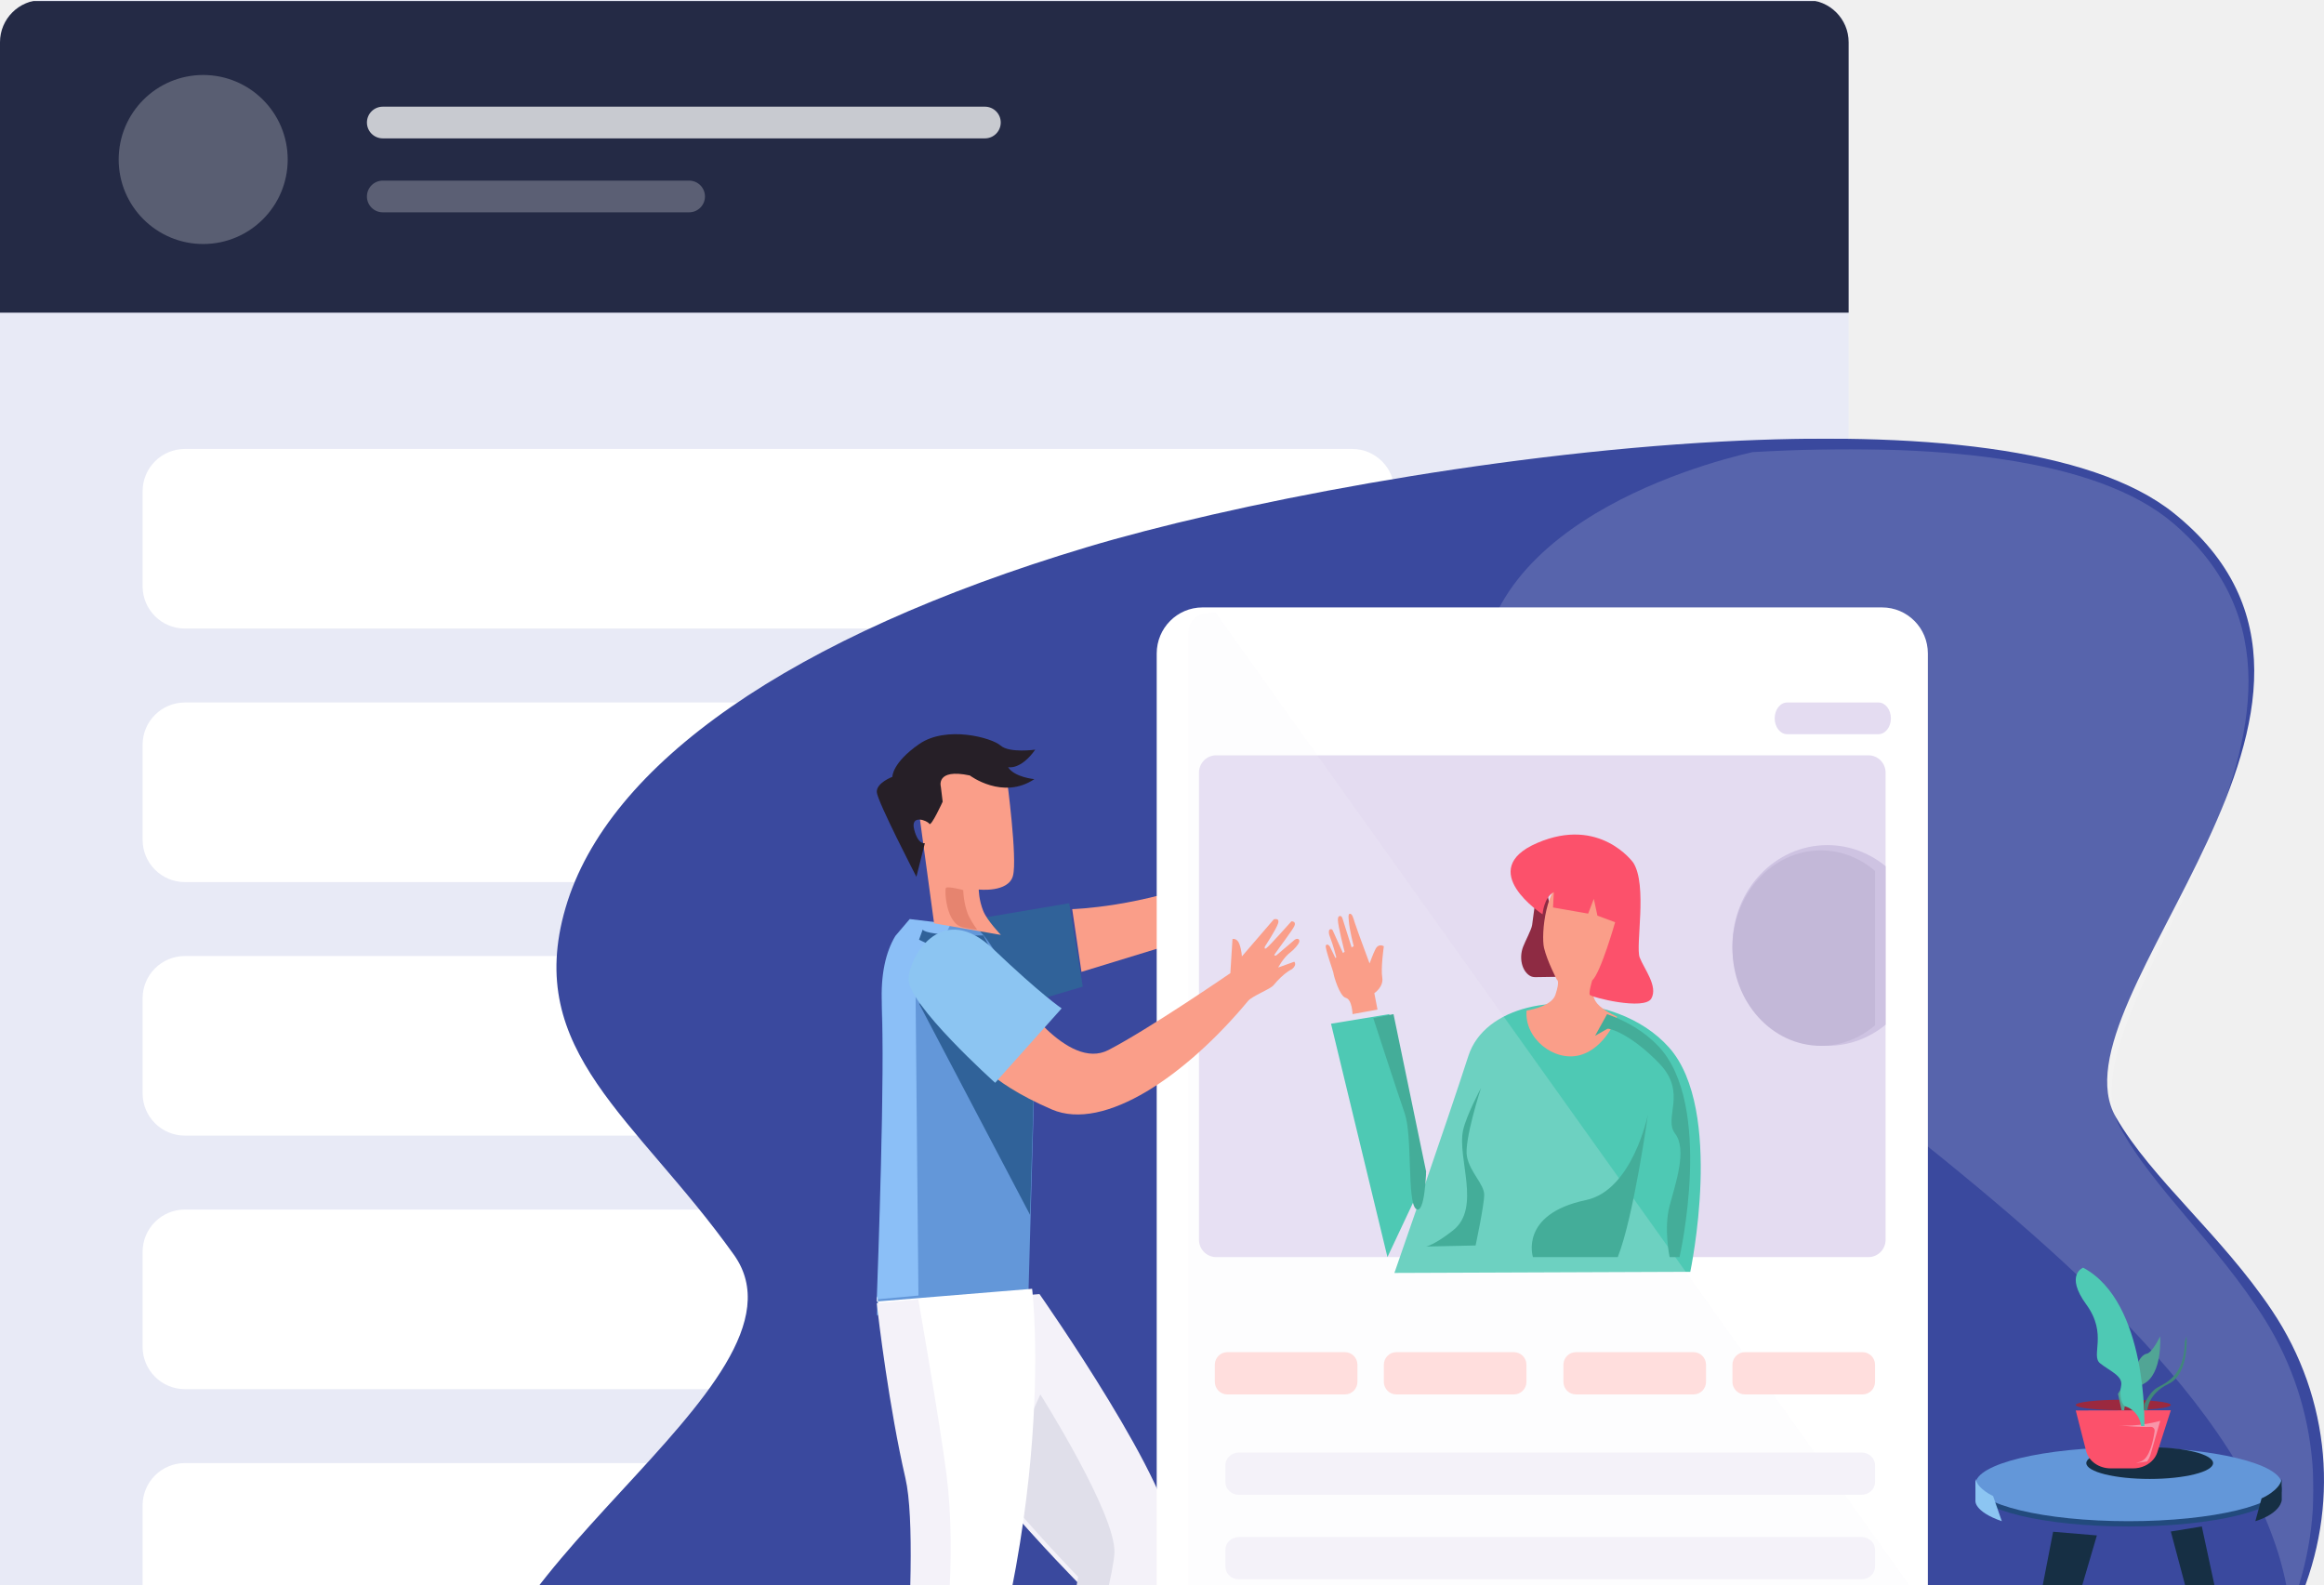
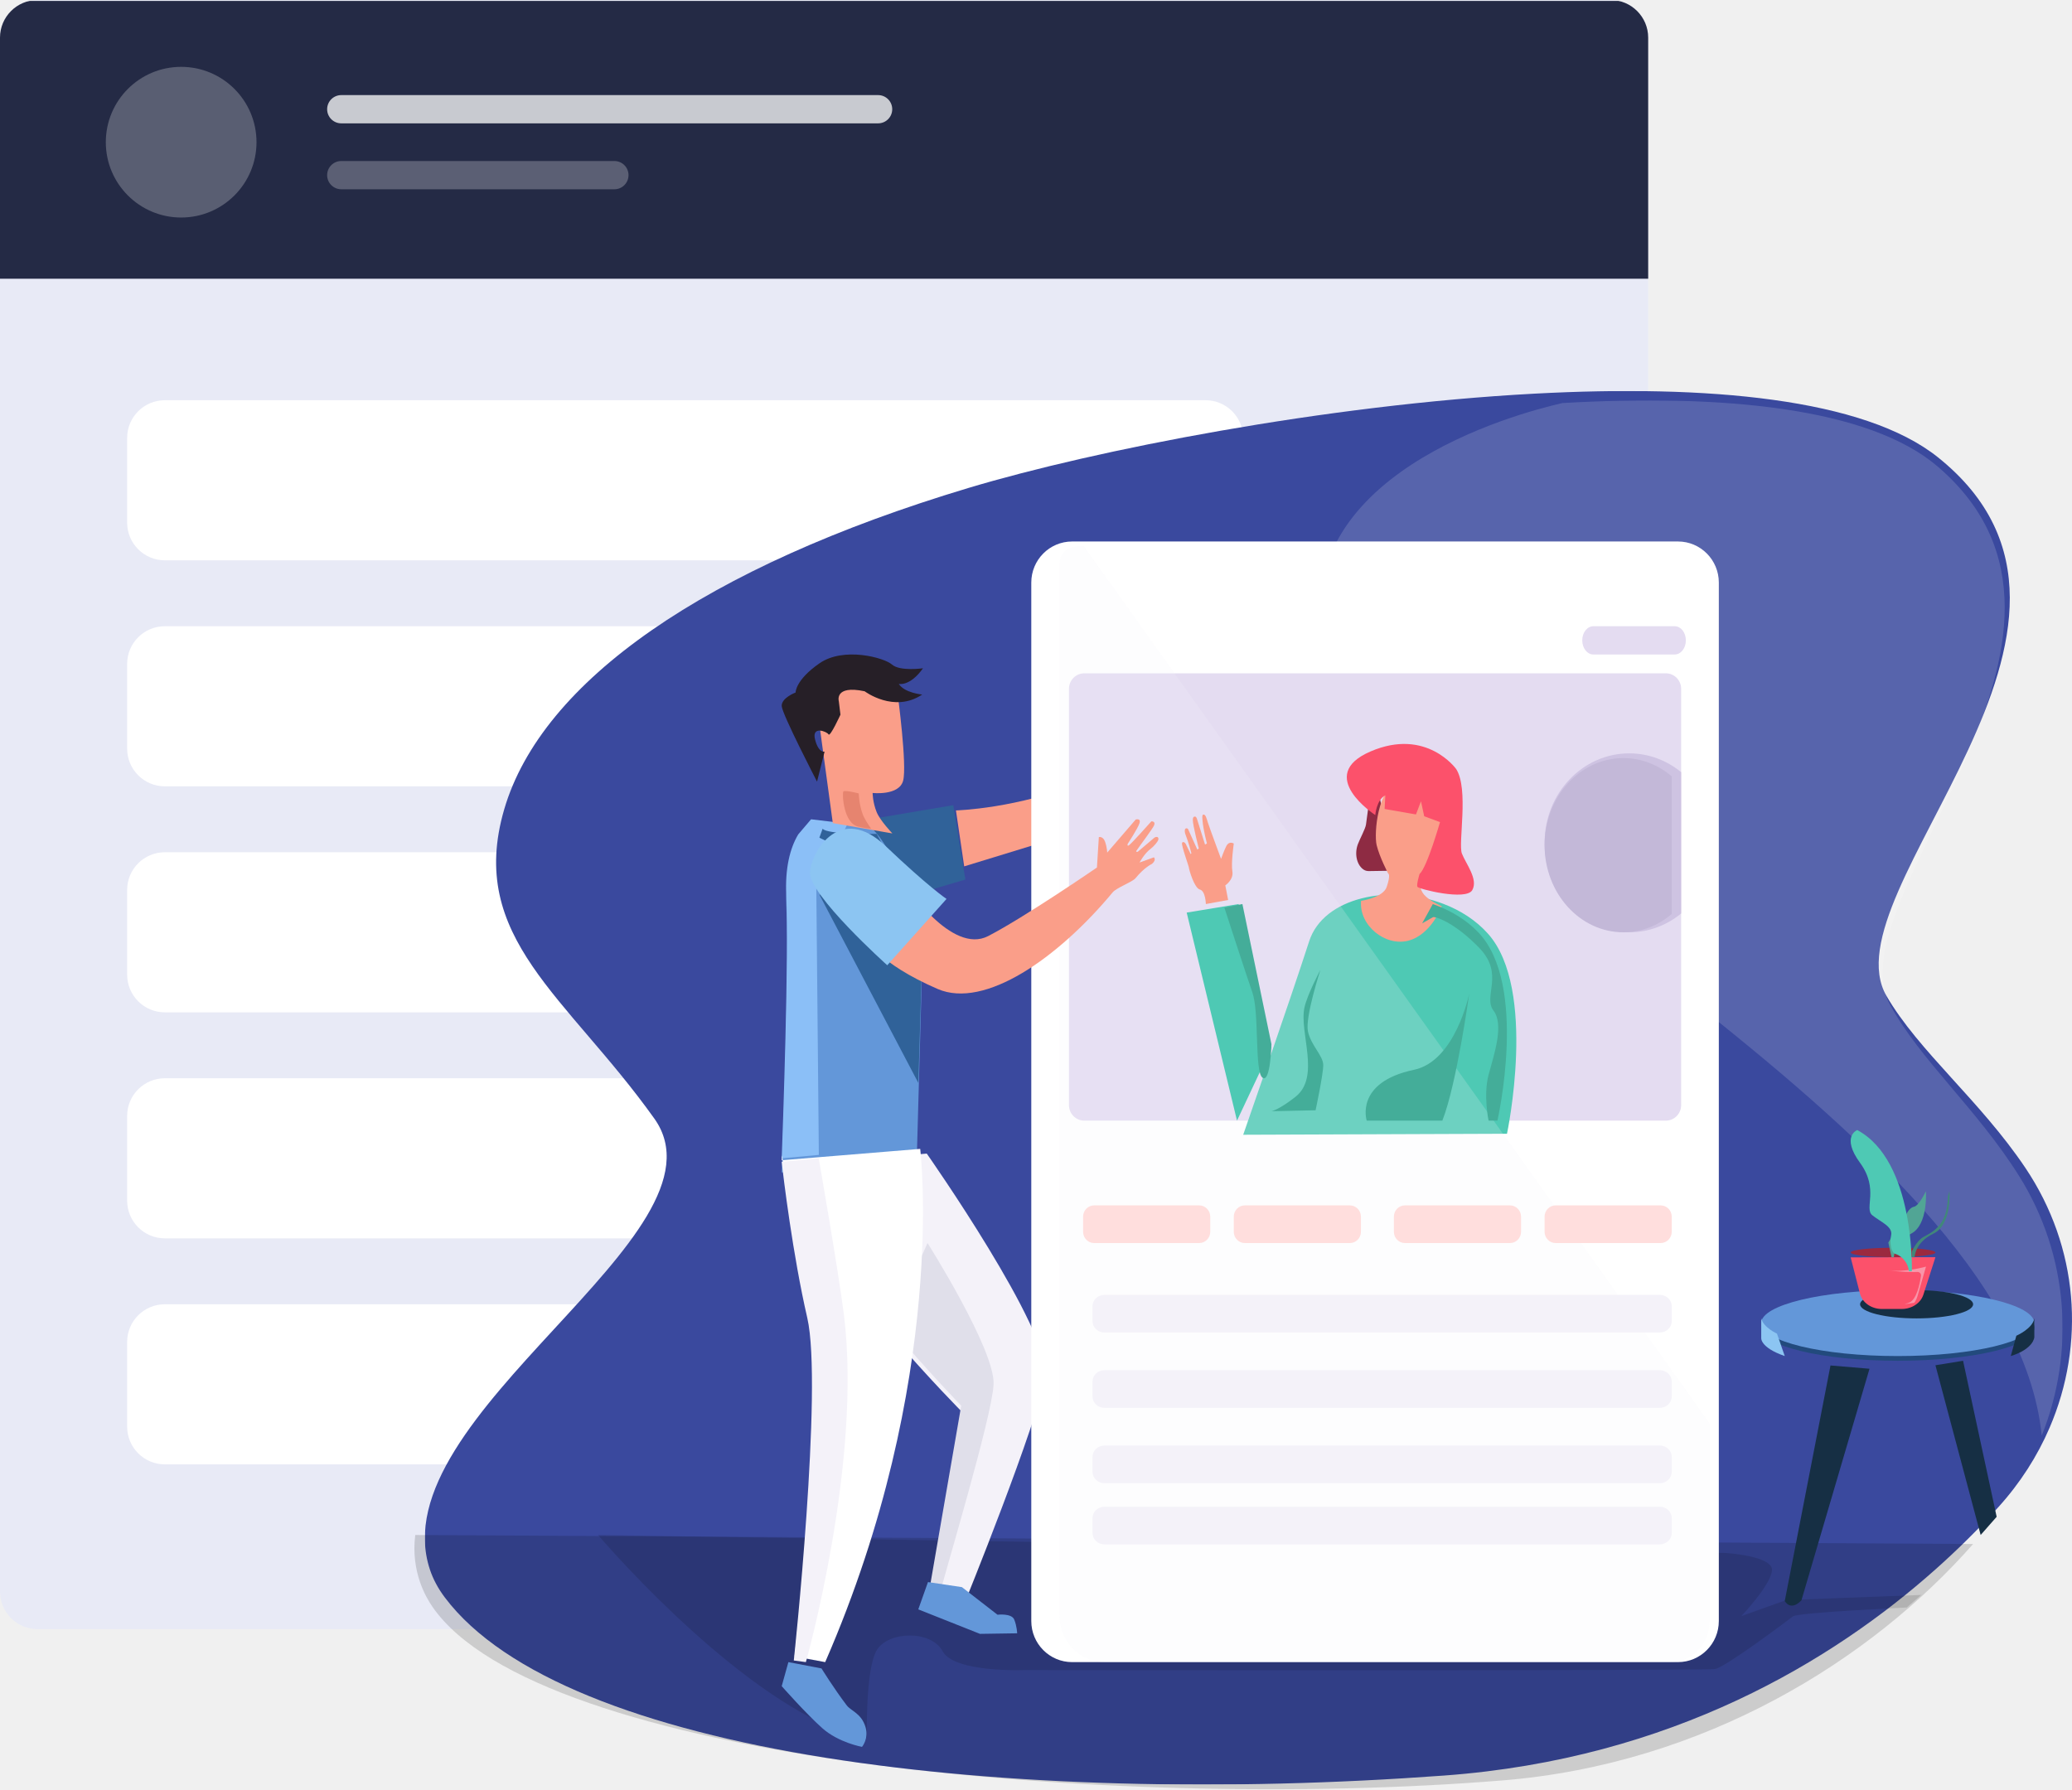
- <svg xmlns="http://www.w3.org/2000/svg" xmlns:xlink="http://www.w3.org/1999/xlink" width="440" height="300">
+ <svg xmlns="http://www.w3.org/2000/svg" xmlns:xlink="http://www.w3.org/1999/xlink" width="440" height="380">
  <defs>
    <rect id="a" width="350" height="346" rx="8" />
    <path id="c" d="M0 .048h349.781V296H0z" />
    <path id="e" d="M0 .048h157.825v219.844H0z" />
  </defs>
  <g fill="none" fill-rule="evenodd">
    <mask id="b" fill="#fff">
      <use xlink:href="#a" />
    </mask>
    <use fill="#E8EAF6" fill-rule="nonzero" xlink:href="#a" />
    <g mask="url(#b)">
      <path fill="#242A45" d="M-3.53.197h547v59h-547z" />
      <g transform="translate(22.47 14.197)" fill="#FFF">
        <circle cx="16" cy="16" r="16" opacity=".245" />
        <g transform="translate(47 6)">
          <rect width="120" height="6" opacity=".75" rx="3" />
          <rect width="64" height="6" y="14" opacity=".25" rx="3" />
        </g>
      </g>
    </g>
    <rect width="237" height="34" x="27" y="85" fill="#FFF" rx="8" />
    <rect width="237" height="34" x="27" y="133" fill="#FFF" rx="8" />
    <rect width="237" height="34" x="27" y="181" fill="#FFF" rx="8" />
    <rect width="237" height="34" x="27" y="229" fill="#FFF" rx="8" />
    <rect width="237" height="34" x="27" y="277" fill="#FFF" rx="8" />
    <g transform="matrix(-1 0 0 1 440 83)">
      <mask id="d" fill="#fff">
        <use xlink:href="#c" />
      </mask>
      <path fill="#3A499E" d="M348.707 250.34c-.67 2.018-1.715 3.998-3.174 5.935-25.202 33.474-119.376 44.632-212.224 37.814-48.476-3.562-82.67-24.526-104.281-43.75a175.95 175.95 0 0 1-13.36-13.222c-4.669-5.145-8.313-10.86-10.91-16.895-7.647-17.778-6.174-38.316 5.123-55.161 9.577-14.276 22.722-24.824 29.513-36.543C52.326 106.2-16.043 49.782 28.448 14.138 44.152 1.554 77.608-1.35 114.11.602c44.428 2.378 93.365 11.955 120.284 20.045 55.712 16.737 90.58 40.98 98.539 68.256 7.958 27.276-13.311 39.618-31.88 65.654-17.495 24.526 58.553 62.997 47.654 95.783" mask="url(#d)" />
      <path fill="#306299" d="M254.549 90.872L237.564 88 235 103.799 256 110z" />
      <path fill="#FA9E89" d="M237 89.118S223.824 88.77 210 83l6.496 12.254L235.249 101 237 89.118z" />
      <g transform="translate(2 2)">
        <mask id="f" fill="#fff">
          <use xlink:href="#e" />
        </mask>
        <path fill="#FFF" d="M157.066 52.186C148.954 92.345 11.06 153.876 4.43 219.892c-7.118-17.752-5.747-38.258 4.77-55.078 8.914-14.255 21.15-24.787 27.471-36.489C48.71 106.043-14.934 49.707 26.481 14.117 41.1 1.552 72.242-1.348 106.221.602c10.344 2.364 58.164 15.331 50.845 51.584" mask="url(#f)" opacity=".152" />
      </g>
      <path fill="#000" d="M351.82 243c.985 7.866-2.34 13.336-3.64 15.227-22.429 32.672-144.494 43.563-227.13 36.908-43.146-3.476-78.505-25.715-100.05-50.22L351.82 243z" opacity=".149" />
      <path fill="#000" d="M73.627 246.812s-10.077.61-9.922 3.66c.155 3.05 6.511 9.758 6.511 9.758l-9.509-3.405L32 255.732l3.1 2.669s23.127 1.067 24.16 1.88c1.034.813 14.264 10.776 16.537 11.182 2.274.407 146.688.225 146.688.225s14.858.589 17.339-3.986c2.48-4.574 11.472-4.27 13.953-.305 2.48 3.965 2.136 18.603 2.136 18.603s6.793-1.773 7.166-1.931C286.644 274.106 313 243 313 243l-239.373 3.812z" opacity=".128" />
      <path fill="#162F44" d="M43 207.695l14.45 49.163s2.056 2.444 3.55.18L51.286 207l-8.286.695zM23.134 206L16 239.138 19.397 243 29 206.954z" />
      <path fill="#F4F2F9" d="M235.493 217.082l6.025 34.2.999 5.669-2.192.322-.156.024-4.788.703s-15.971-39.344-17.33-48.787C216.69 199.77 243.196 162 243.196 162l28.768 2.448c.761 8.219-10.744 23.711-21.027 35.77-8.101 9.499-15.444 16.864-15.444 16.864" />
      <path fill="#E0DFEA" d="M235.88 215.535l6.877 39.767-2.146.321-.073.377-.08-.352c-.875-3.83-11.14-37.737-11.452-44.648-.333-7.326 14.027-30 14.027-30L251 198.714c-7.93 9.474-15.12 16.82-15.12 16.82" />
      <path fill="#6397D9" d="M274 166l-28.667-2.387L244 115.886S251 91 258.667 91c4.553 0 8.986 1.804 11.7 6.195 1.853 3.003 2.903 7.22 2.633 12.896-.61 12.777.73 48.907.967 55.022.02.577.033.887.033.887" />
      <path fill="#8BBFF7" d="M266.115 162.276l.538-56.818L260 91.938l7.763-.938 2.729 3.21c1.79 3.003 2.803 7.22 2.542 12.894-.589 12.774.737 49.782.966 55.896l-7.885-.724z" />
      <path fill="#306299" d="M266 107l-21.017 40-.546-17.991-.437-14.598L261.524 107z" />
      <path fill="#FFF" d="M212.329 270H83.67c-4.789 0-8.671-3.908-8.671-8.73V40.73c0-4.822 3.882-8.73 8.671-8.73H212.33c4.789 0 8.671 3.908 8.671 8.73v220.54c0 4.822-3.882 8.73-8.671 8.73" />
      <path fill="#E4DCF1" d="M213 63.29v88.42c0 1.818-1.456 3.29-3.253 3.29H86.253c-1.797 0-3.253-1.472-3.253-3.29V63.29c0-1.818 1.456-3.29 3.253-3.29h123.494c1.797 0 3.253 1.472 3.253 3.29" />
      <path fill="#8E2B43" d="M148.853 84l-1.552 1.183L144 99.554l.071 2.367 5.227.079c.355.005.713-.065 1.03-.25 1.495-.878 2.133-3.325 1.308-5.493-.444-1.166-1.581-3.23-1.713-4.142-.314-2.184-1.07-8.115-1.07-8.115" />
      <path fill="#4EC9B4" d="M176 158l-54.224-.208-1.795-.006s-6.487-30.649 4.016-42.461c2.558-2.874 5.883-4.993 9.506-6.37 11.273-4.297 25.453-1.455 28.493 7.966C166.012 129.372 176 158 176 158" />
      <path fill="#FA9E89" d="M133.84 109.489s2.215 6.026 7.103 7.294c4.888 1.269 10.489-3.224 10.03-8.457 0 0-4.684-.687-5.447-2.96-.928-2.76-.306-2.854-.306-2.854s1.833-3.49 2.444-6.026c.611-2.537-.305-12.37-4.582-13.32-2.705-.602-7.027.317-10.082 4.757 0 0 1.528 8.563 3.666 12.686 2.139 4.123 3.208 6.026-2.826 8.88" />
      <path fill="#F4F2F9" d="M209.833 33.013L77 219.239v42.244c0 4.704 3.7 8.517 8.263 8.517h120.164c5.287 0 9.573-4.418 9.573-9.869V36.827c0-2.929-2.33-3.956-5.167-3.814" opacity=".184" />
      <path fill="#4EC9B4" d="M170 139.442L176.982 109 188 110.816 177.316 155z" />
      <path fill="#FA9E89" d="M179.2 108.137l.6-3.106s-1.8-1.184-1.5-2.959c.3-1.775-.3-5.917-.3-5.917s.957-.647 1.575.518c.44.829 1.125 2.737 1.125 2.737s2.296-6.166 2.826-7.79c.225-.691.452-1.767.975-1.603.275.086.175.715.128 1.33-.14 1.844-.928 4.784-.928 4.784l.4.234 1.663-5.276c.073-.256.193-.644.462-.665.238-.02.475.11.475.702 0 1.184-1.275 6.077-1.275 6.077l.319.219 1.935-4.278c.133-.323.613-.295.695.044.065.268.046.65-.173 1.192-.6 1.48-1.2 3.846-1.2 3.846l.15.173 1.05-2.17c.188-.347.649-.57.783-.2.188.518-1.458 4.97-1.458 5.267 0 .296-1.126 4.326-2.326 4.622-1.2.296-1.275 3.082-1.275 3.082l-4.726-.863z" />
      <path fill="#FFDEDD" d="M109.649 181H87.35c-1.298 0-2.351-1.072-2.351-2.394v-3.212c0-1.322 1.053-2.394 2.351-2.394h22.298c1.298 0 2.351 1.072 2.351 2.394v3.212c0 1.322-1.053 2.394-2.351 2.394m32 0H119.35c-1.298 0-2.351-1.072-2.351-2.394v-3.212c0-1.322 1.053-2.394 2.351-2.394h22.298c1.298 0 2.351 1.072 2.351 2.394v3.212c0 1.322-1.053 2.394-2.351 2.394m34 0H153.35c-1.298 0-2.351-1.072-2.351-2.394v-3.212c0-1.322 1.053-2.394 2.351-2.394h22.297c1.299 0 2.352 1.072 2.352 2.394v3.212c0 1.322-1.053 2.394-2.352 2.394m32 0h-22.297c-1.298 0-2.351-1.072-2.351-2.394v-3.212c0-1.322 1.053-2.394 2.351-2.394h22.298c1.298 0 2.351 1.072 2.351 2.394v3.212c0 1.322-1.053 2.394-2.351 2.394" />
      <path fill="#F4F2F9" d="M205.453 200H87.547C86.14 200 85 198.92 85 197.59v-3.18c0-1.33 1.14-2.41 2.547-2.41h117.906c1.407 0 2.547 1.08 2.547 2.41v3.18c0 1.33-1.14 2.41-2.547 2.41M87.547 216C86.14 216 85 214.92 85 213.59v-3.18c0-1.33 1.14-2.41 2.547-2.41h117.906c1.407 0 2.547 1.08 2.547 2.41v3.18c0 1.33-1.14 2.41-2.547 2.41H87.547zm117.906 16H87.547C86.14 232 85 230.92 85 229.59v-3.18c0-1.33 1.14-2.41 2.547-2.41h117.906c1.407 0 2.547 1.08 2.547 2.41v3.18c0 1.33-1.14 2.41-2.547 2.41m0 13H87.547C86.14 245 85 243.92 85 242.59v-3.18c0-1.33 1.14-2.41 2.547-2.41h117.906c1.407 0 2.547 1.08 2.547 2.41v3.18c0 1.33-1.14 2.41-2.547 2.41" />
      <path fill="#FC516B" d="M130.778 80.321s6.3-8.848 18.19-3.725c11.888 5.122-1.017 13.504-1.017 13.504s-.254-3.26-2.134-4.191l.153 2.897-6.656 1.165-1.067-2.794-.686 3.182-3.353 1.241s2.743 9.624 4.344 11.021c0 0 .686 2.25.457 2.716-.228.466-10.364 3.027-11.66.699-1.296-2.328 1.372-5.588 2.21-7.761.838-2.173-1.524-13.711 1.22-17.954" />
      <path fill="#E4DCF1" d="M101.648 56H84.352C83.053 56 82 54.657 82 53s1.053-3 2.352-3h17.296c1.299 0 2.352 1.343 2.352 3s-1.053 3-2.352 3" />
      <path fill="#44AD99" d="M128 128s2.664 19.286 5.71 27h16.06s2.648-8.138-10.047-10.8C130.893 142.349 128 128 128 128m31.611-5s3.26 10 2.648 13c-.61 3-3.259 5.2-3.259 7.2s1.63 9.6 1.63 9.6l9.37.2s-1.556-.266-5.093-3.05c-5.398-4.25-.764-13.625-1.91-18.95-.6-2.794-3.386-8-3.386-8M170 138.772s.213 8.383 1.915 7.093c1.702-1.29.638-13.757 2.127-18.056 1.49-4.3 5.958-18.057 5.958-18.057l-3.83-.752-6.17 29.772z" />
      <path fill="#FA9E89" d="M195.377 100.475s1.576.692 3.5 3.046c.636.78 4.03 2.021 4.833 2.988 11.645 14.02 27.196 24.841 37.163 20.533C253.603 121.54 256 116.424 256 116.424l-8.414-11.362s-9.663 14.759-17.434 10.739c-7.772-4.02-23.092-14.557-23.092-14.557l-.406-6.464s-.895-.24-1.324.995c-.43 1.236-.45 2.304-.45 2.304l-6.049-7.024s-1.162-.36-.808.769c.354 1.13 2.491 4.368 2.491 4.368s.22.616-.243.335c-.54-.327-4.766-5.092-4.766-5.092s-.973-.064-.576.866c.307.717 2.865 4.09 3.73 5.354.258.376-.282.235-.282.235l-3.496-2.97c-.473-.319-.963-.213-.87.368.075.46 1.027 1.519 1.593 1.939 1.414 1.046 2.4 2.952 2.4 2.952l-3.044-1.1s-.595.528.417 1.396M267 63.49l-3.85 28.32L250.504 94s.64-.668 1.372-1.56c.748-.907 1.59-2.05 1.963-2.966.85-2.104.856-4.066.856-4.066s-5.608.633-6.477-2.595c-.872-3.232 1.143-18.284 1.143-18.284S251.864 55.07 267 63.49" />
      <path fill="#261F27" d="M256.387 63.812s-6.236 4.71-12.219.698c0 0 3.792-.35 4.972-2.268 0 0-2.36.61-5.14-3.314 0 0 4.887.698 6.572-.785 1.686-1.483 10.28-3.838 15.42-.262 5.141 3.576 5.057 6.193 5.057 6.193s3.033 1.133 2.95 2.878c-.085 1.744-7.5 16.048-7.5 16.048l-1.601-6.367s1.264.378 2.022-2.587c.758-2.966-2.528-1.687-2.865-1.076-.337.61-2.528-4.187-2.528-4.187l.337-2.79s1.096-3.577-5.477-2.18" />
      <path fill="#FFF" d="M268.214 196.384c-3.591 14.487 3.05 72.409 3.05 72.409L264.766 270c-26.16-60.015-20.176-109-20.176-109l29.41 2.414s-.075-1.224-.106-.934c-.338 3.008-2.408 20.689-5.68 33.904" />
      <path fill="#6397D9" d="M235.73 254.076l-7.553 5.859s-2.975-.359-3.548 1.016c-.572 1.375-.629 2.93-.629 2.93l7.896.119L245 258.799 242.94 253l-7.21 1.076zm29.82 17.264s-2.672 4.322-5.365 7.852c-.905 1.186-3.117 1.701-3.978 4.595-.74 2.49.74 4.213.74 4.213s4.965-.894 8.419-3.957c3.453-3.064 8.634-8.937 8.634-8.937L272.582 270l-7.031 1.34z" />
      <path fill="#224A7D" d="M66 199c0 3.866-12.984 7-29 7s-29-3.134-29-7 12.984-7 29-7 29 3.134 29 7" />
      <path fill="#6397D9" d="M66 198c0 3.866-12.984 7-29 7s-29-3.134-29-7 12.984-7 29-7 29 3.134 29 7" />
      <path fill="#162F44" d="M45 194c0 1.657-5.373 3-12 3s-12-1.343-12-3 5.373-3 12-3 12 1.343 12 3m-37 3v3.986s.07 2.464 5 4.014l-1.179-4.318S8.358 199.187 8 197" />
      <path fill="#8CC5F2" d="M65.994 197v4.085s.39 2.043-4.994 3.915l1.652-4.766s2.86-1.277 3.342-3.234" />
      <path fill="#FC516B" d="M47 184.038l-1.968 7.69c-.488 1.914-2.423 3.272-4.653 3.272h-4.233c-1.585 0-3.025-.685-3.9-1.772a4.02 4.02 0 0 1-.692-1.278l-1.706-5.313L29 184l18 .038z" />
      <path fill="#9B293F" d="M47 183c0 .552-4.03 1-9 1s-9-.448-9-1 4.03-1 9-1 9 .448 9 1" />
      <path fill="#F995A9" d="M34.594 193.657c.354.137.688.253 1 .343l-2.11-.324a4.41 4.41 0 0 1-.657-1.35l-1.616-5.608c-.081-.27-.211-.7-.211-.718 0 0 4.215 1.242 8 .818-1.231.164-4.31.412-6.168.32a.724.724 0 0 0-.764.815c.234 1.657.905 5.074 2.526 5.704" />
      <path fill="#51A595" d="M39 180.901l-.679 3.087-.494.012s-.028-3.099-3.674-5c-3.65-1.9-3.127-9-3.127-9l.003.009c.088.183 1.488 3.1 2.549 3.29 1.094.202 1.773 1.95 1.773 1.95s.522.75 1.147.6c.626-.15 1.251 1.5 1.251 1.5l.207 1.752 1.044 1.8z" />
      <path fill="#4EC9B4" d="M34.007 186.987s-.7-23.436 11.6-29.987c0 0 3.501 1.352-.6 6.967-4.1 5.615-.799 9.67-2.6 11.127-1.8 1.455-4.4 2.391-4 4.263.4 1.872-.1 3.744-.9 3.952-.8.207-2.6 1.312-2.88 3.691l-.62-.013z" />
      <path fill="#41877A" d="M34 182.8l-.04 1.188-.538.012s-.03-3.099-3.994-5c-3.968-1.9-3.4-9-3.4-9l.004.009.336 1.068c0 6.45 3.723 7.787 5.212 8.648 1.489.861 2.42 3.075 2.42 3.075" />
      <path fill="#306299" d="M253.815 94.105s10.552.172 11.494-1.105l.691 1.898s-8.36 4.557-14 2.624l1.815-3.417z" />
      <path fill="#8CC5F2" d="M239 107.916L251.588 122s16.822-15.082 16.404-19.81c-.417-4.727-6.58-14.515-16.034-5.523C242.76 105.415 239 107.916 239 107.916" />
      <path fill="#F4F2F9" d="M271.435 269.654l-2.566.346s-12.026-42.47-8.07-73.847c1.189-9.434 5.344-33.153 5.344-33.153l7.857.737c-.318 3.023-2.357 19.855-5.426 33.137-3.367 14.562 2.86 72.78 2.86 72.78" />
      <path fill="#E6846F" d="M257.747 92.558c-1.488.324-2.299.427-2.747.442.698-.966 1.484-2.182 1.832-3.158.793-2.241.799-4.33.799-4.33s2.971-.782 3.277-.413c.304.368 0 6.77-3.161 7.459" />
      <path fill="#CEC3E2" d="M112 96c0 10.492-8.048 19-17.973 19-4.156 0-7.981-1.491-11.027-3.996V80.996C86.046 78.49 89.87 77 94.027 77 103.952 77 112 85.508 112 96" />
      <path fill="#C3B8D8" d="M112 96.5c0 10.216-7.493 18.5-16.734 18.5-3.87 0-7.43-1.452-10.266-3.89V81.89C87.835 79.453 91.397 78 95.266 78 104.507 78 112 86.284 112 96.5" />
      <path fill="#44AD99" d="M138 113.096s-1.985-1.104-2.298-1.305c-.314-.199-4.39.902-9.826 6.516-5.433 5.614-.73 10.324-3.028 13.33-2.301 3.008-.107 9.323 1.044 13.635 1.15 4.31 0 9.722 0 9.722l-.06.006-1.821-.006s-6.584-28.868 4.075-39.995c2.596-2.706 5.97-4.703 9.647-5.999l2.267 4.096z" />
    </g>
  </g>
</svg>
